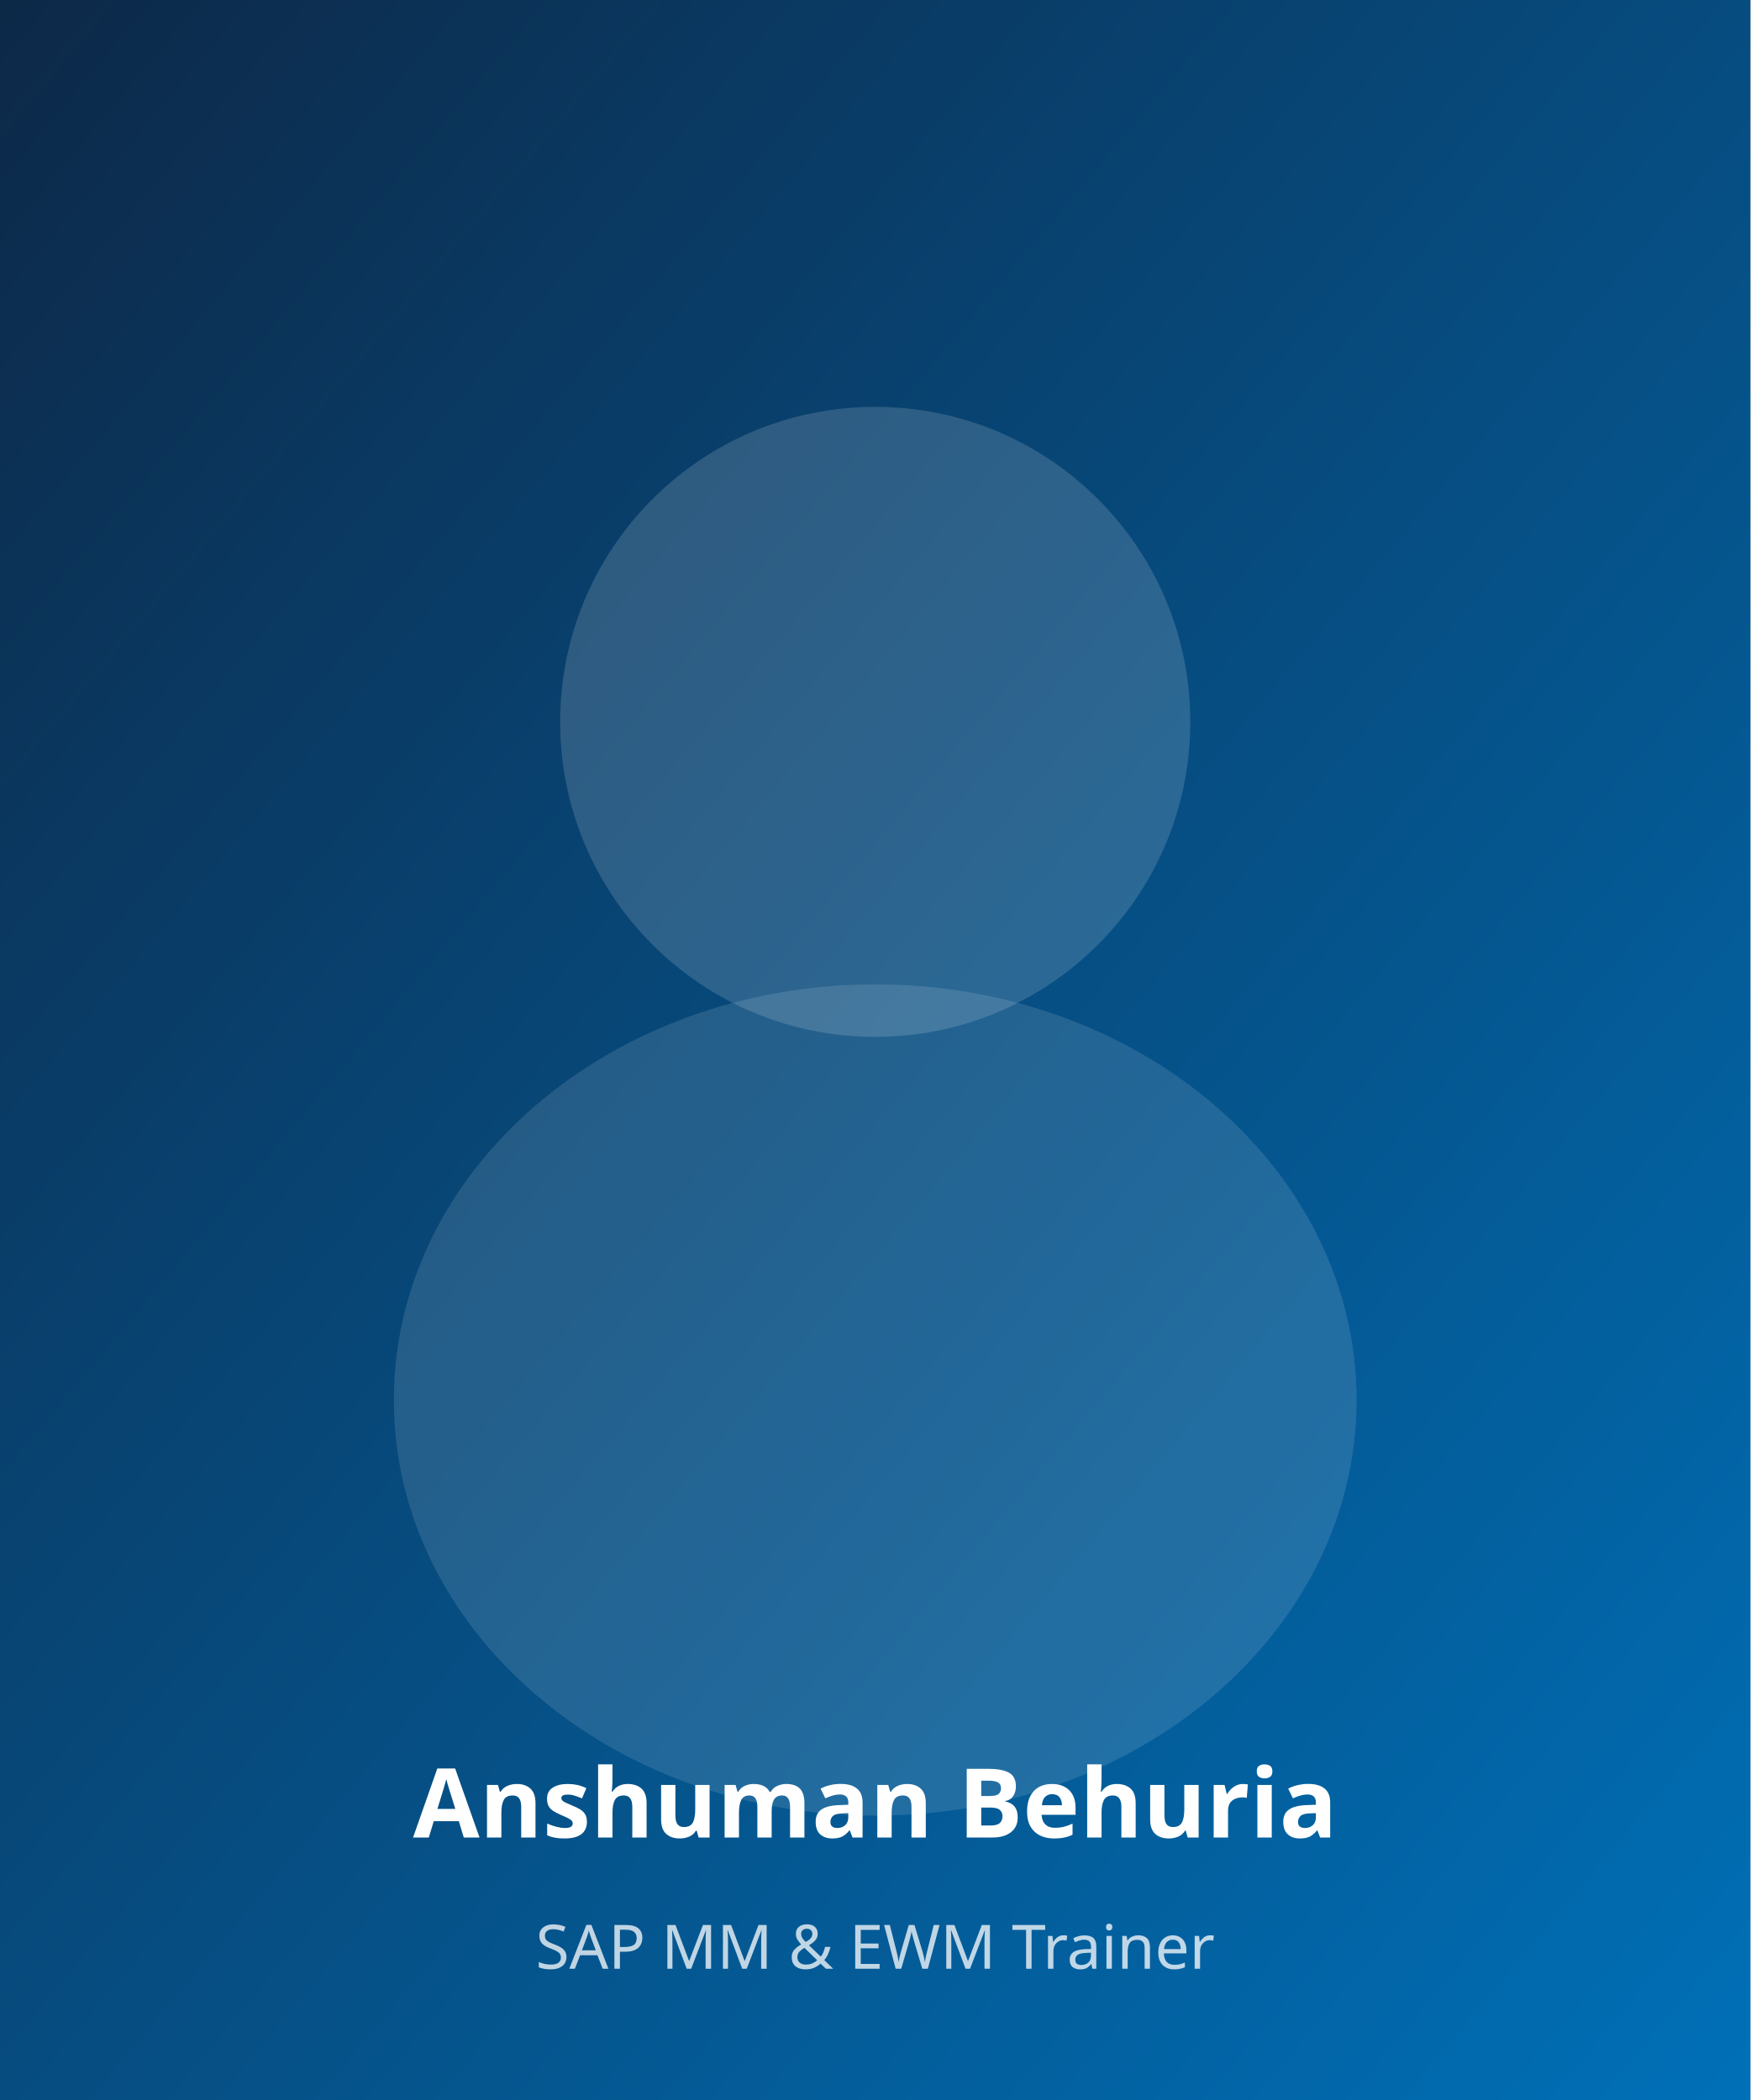
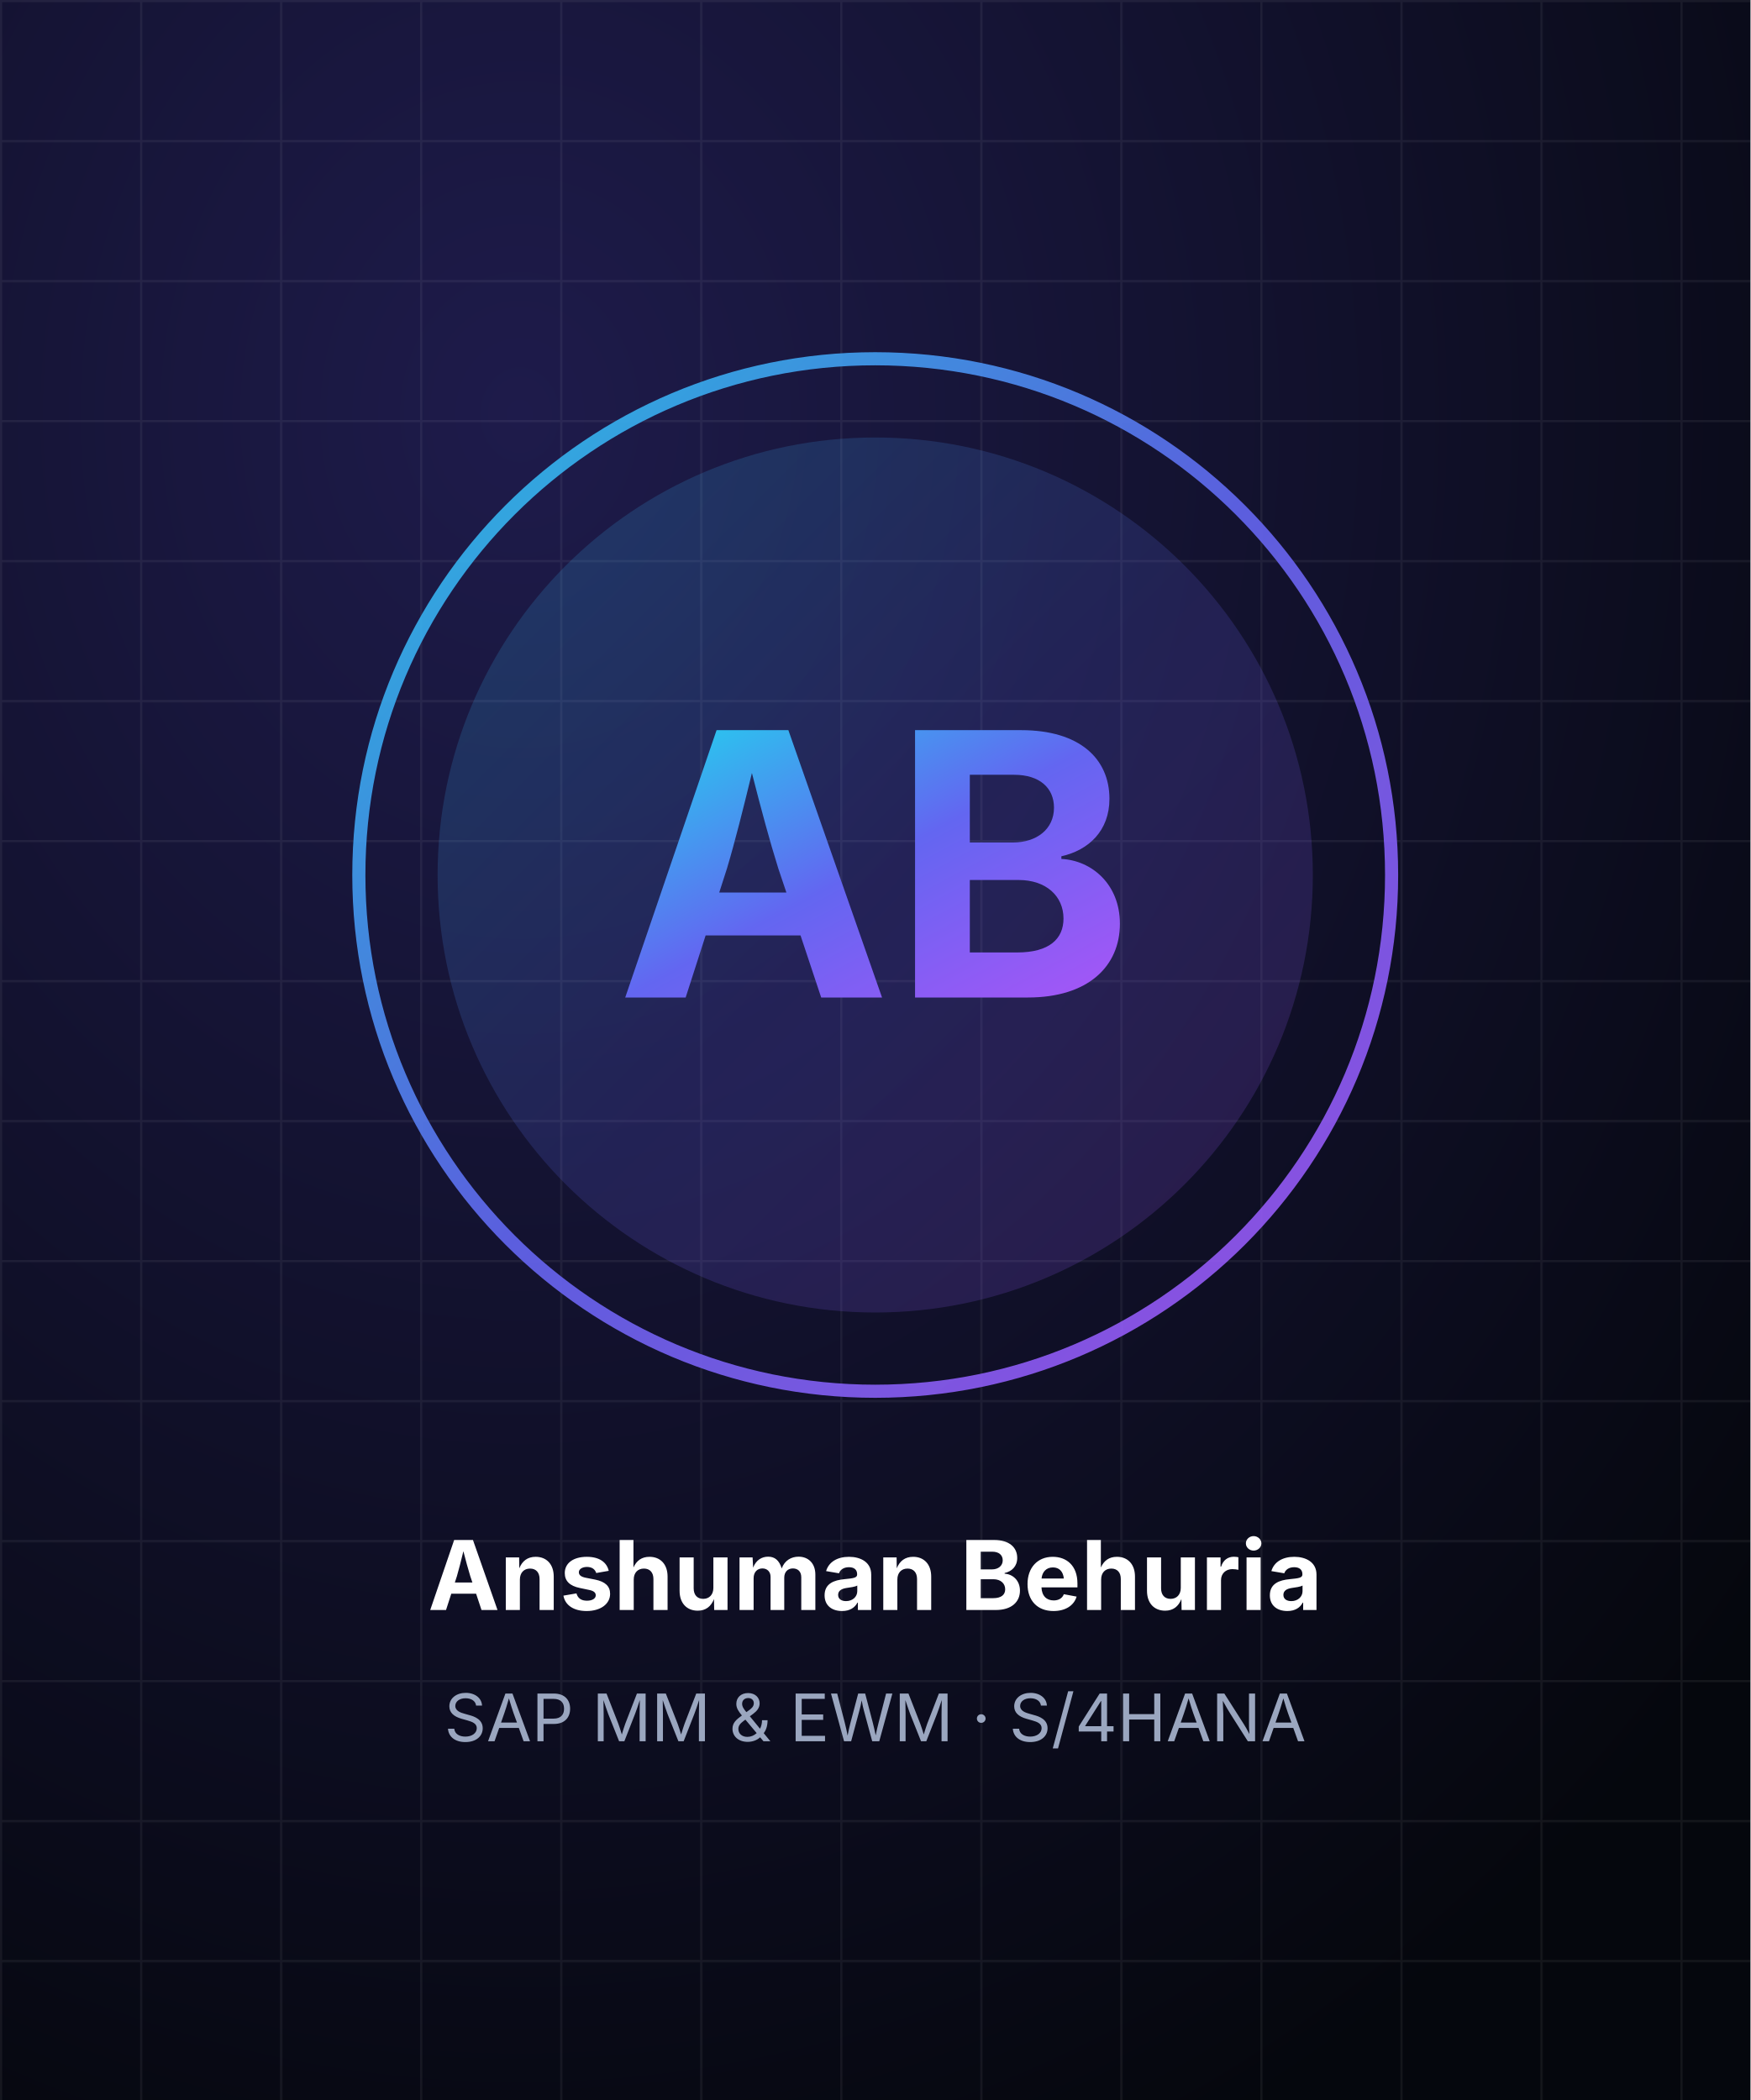
<svg xmlns="http://www.w3.org/2000/svg" width="400" height="480" viewBox="0 0 400 480" role="img" aria-label="Anshuman Behuria">
  <defs>
-     <linearGradient id="bg" x1="0%" y1="0%" x2="100%" y2="100%">
-       <stop offset="0%" style="stop-color:#0d2847" />
-       <stop offset="100%" style="stop-color:#0070b8" />
+     <linearGradient id="g" x1="0" y1="0" x2="1" y2="1">
+       <stop offset="0" stop-color="#22d3ee" />
+       <stop offset=".5" stop-color="#6366f1" />
+       <stop offset="1" stop-color="#a855f7" />
    </linearGradient>
+     <radialGradient id="r" cx=".3" cy=".2" r=".9">
+       <stop offset="0" stop-color="#1e1b4b" />
+       <stop offset="1" stop-color="#05070d" />
+     </radialGradient>
+     <pattern id="p" width="32" height="32" patternUnits="userSpaceOnUse">
+       <path d="M32 0H0V32" fill="none" stroke="#fff" stroke-opacity=".06" />
+     </pattern>
  </defs>
-   <rect width="400" height="480" fill="url(#bg)" />
-   <circle cx="200" cy="165" r="72" fill="rgba(255,255,255,0.15)" />
-   <ellipse cx="200" cy="320" rx="110" ry="95" fill="rgba(255,255,255,0.12)" />
-   <text x="200" y="420" text-anchor="middle" fill="#fff" font-family="system-ui,sans-serif" font-size="22" font-weight="600">Anshuman Behuria</text>
-   <text x="200" y="450" text-anchor="middle" fill="rgba(255,255,255,0.75)" font-family="system-ui,sans-serif" font-size="14">SAP MM &amp; EWM Trainer</text>
+   <rect width="400" height="480" fill="url(#r)" />
+   <rect width="400" height="480" fill="url(#p)" />
+   <circle cx="200" cy="200" r="118" fill="none" stroke="url(#g)" stroke-width="3" opacity=".9" />
+   <circle cx="200" cy="200" r="100" fill="url(#g)" opacity=".18" />
+   <text x="200" y="228" text-anchor="middle" font-family="Space Grotesk, Inter, Arial, sans-serif" font-size="84" font-weight="700" fill="url(#g)">AB</text>
+   <text x="200" y="368" text-anchor="middle" font-family="Inter, Arial, sans-serif" font-size="22" font-weight="700" fill="#fff">Anshuman Behuria</text>
+   <text x="200" y="398" text-anchor="middle" font-family="Inter, Arial, sans-serif" font-size="15" fill="#9aa6bf">SAP MM &amp; EWM · S/4HANA</text>
</svg>
